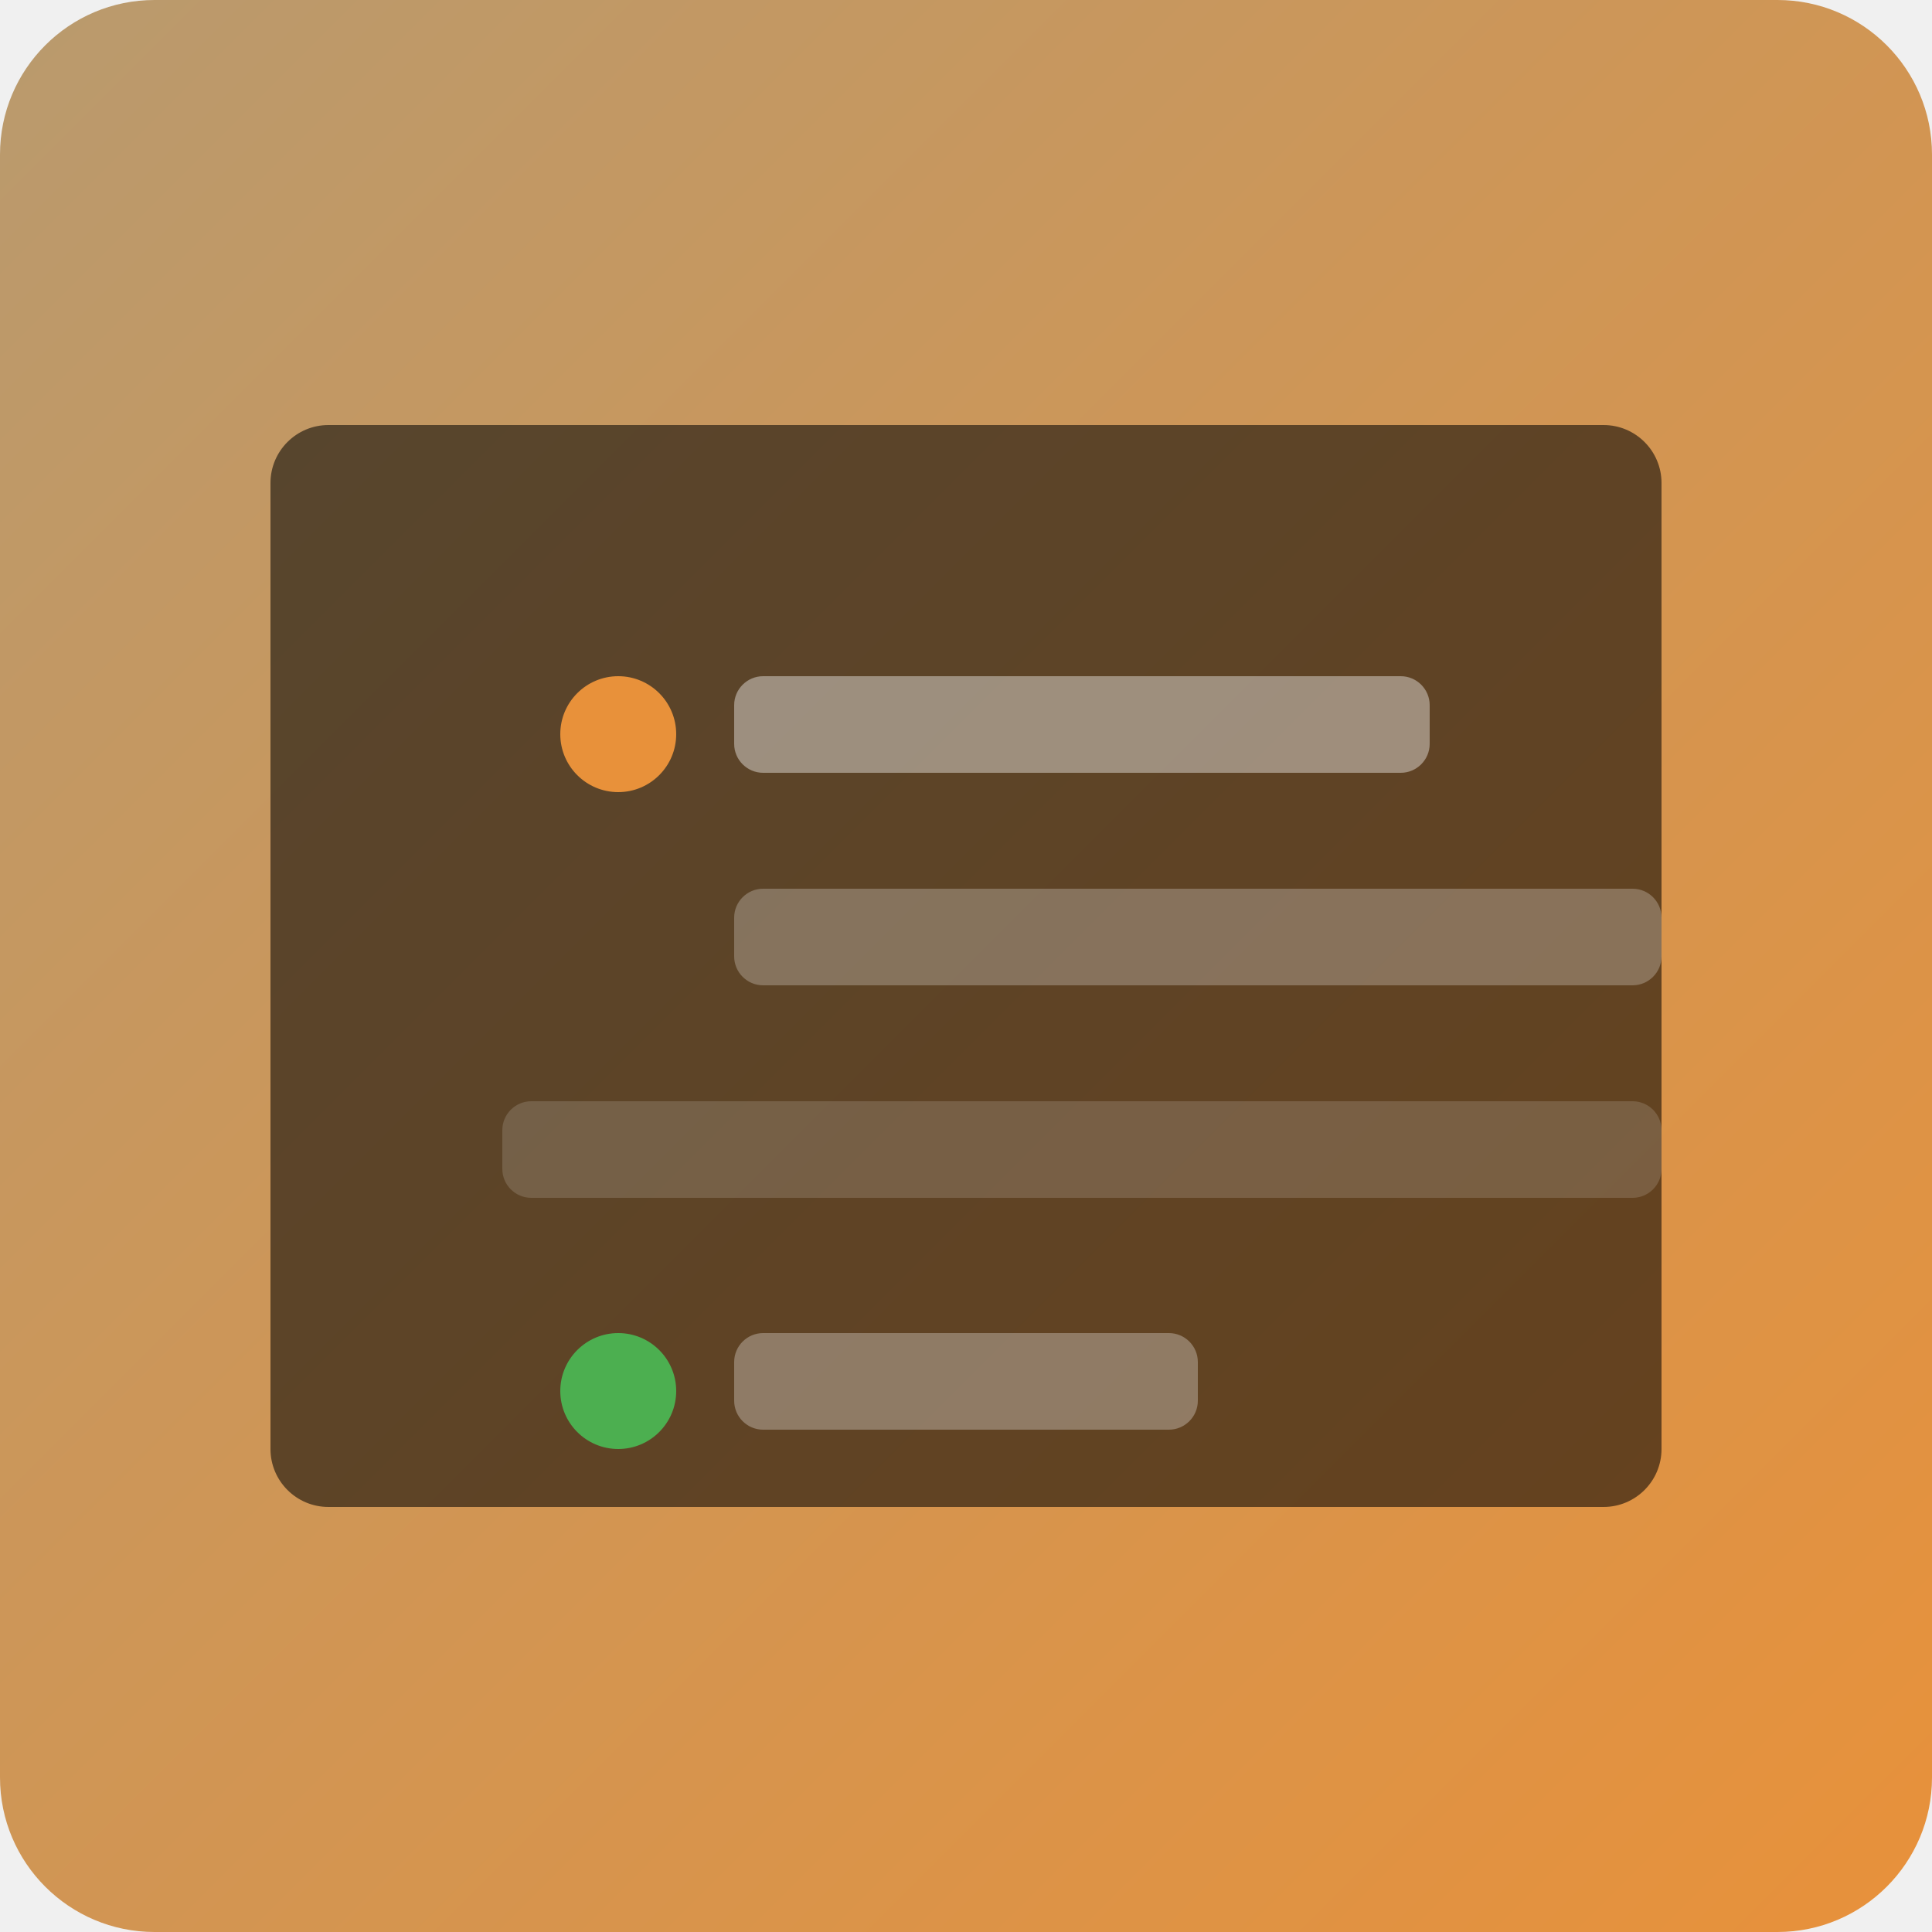
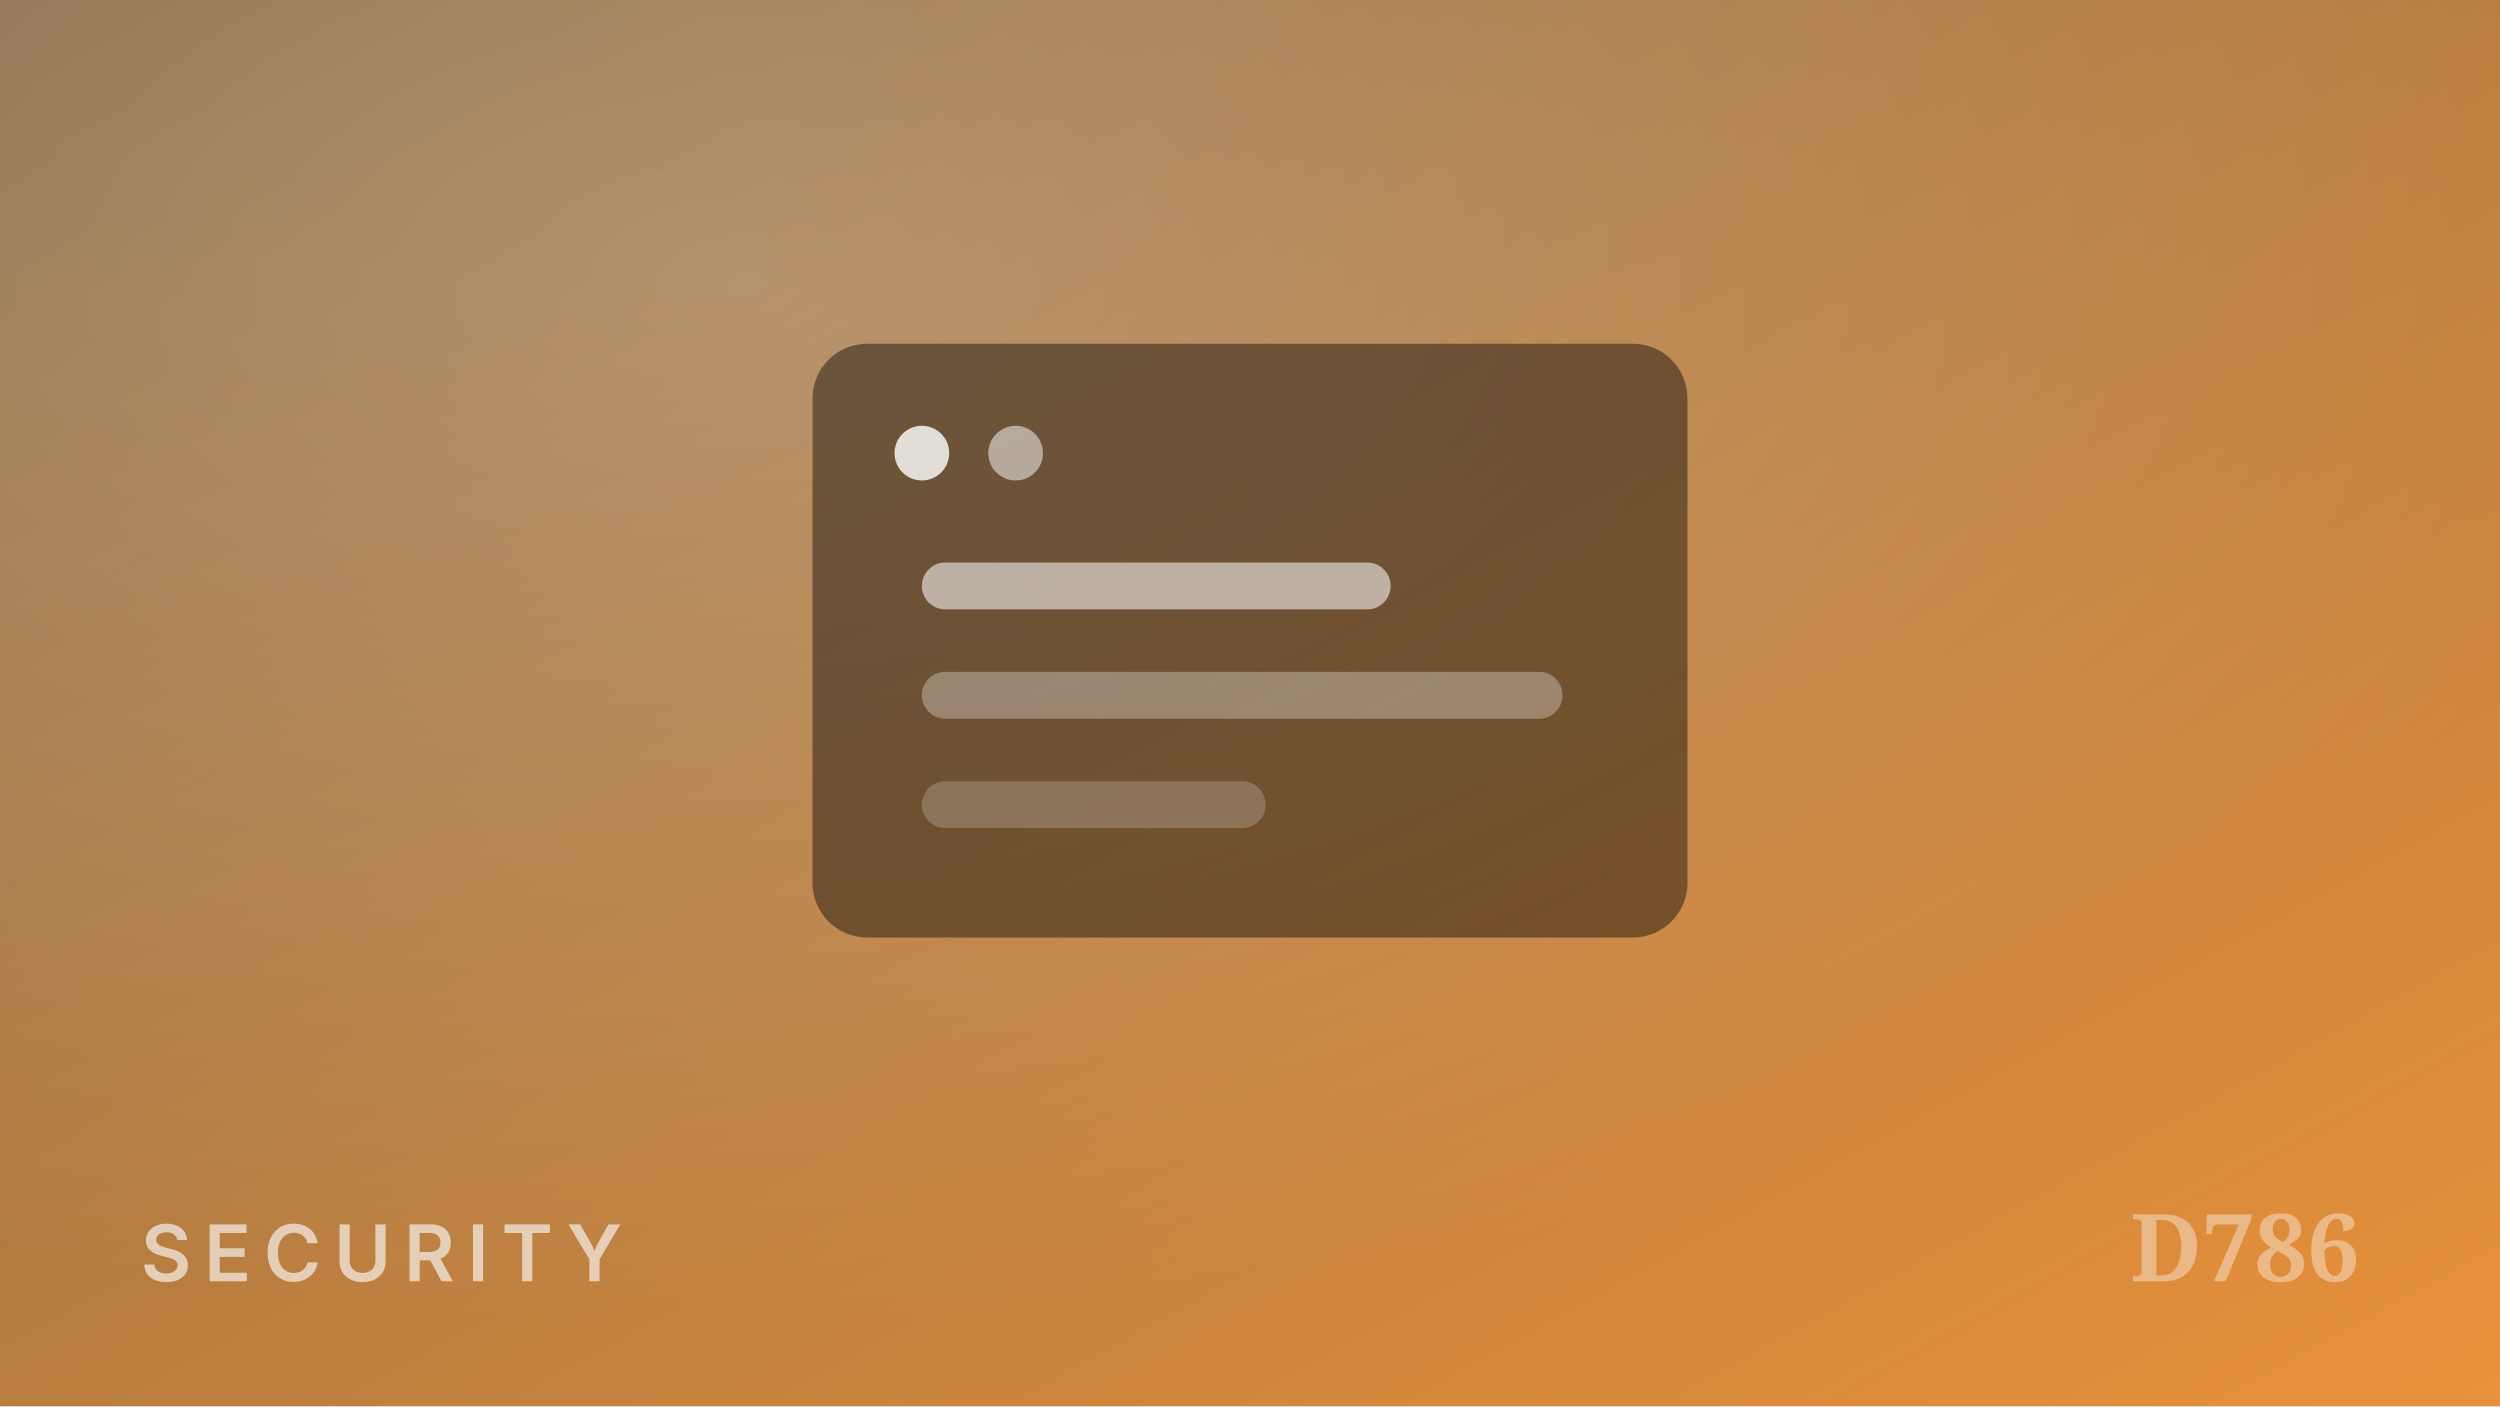
- <svg xmlns="http://www.w3.org/2000/svg" width="200" height="200" viewBox="0 0 200 200">
+ <svg xmlns="http://www.w3.org/2000/svg" width="320" height="180" viewBox="0 0 320 180" role="img" aria-label="Security">
  <defs>
-     <linearGradient id="g2" x1="0%" y1="0%" x2="100%" y2="100%">
-       <stop offset="0%" stop-color="#B99A6E" />
+     <linearGradient id="bg1" x1="0%" y1="0%" x2="100%" y2="100%">
+       <stop offset="0%" stop-color="#8A6A45" />
      <stop offset="100%" stop-color="#E8913A" />
    </linearGradient>
+     <radialGradient id="gl1" cx="30%" cy="20%" r="75%">
+       <stop offset="0%" stop-color="#fff" stop-opacity=".22" />
+       <stop offset="100%" stop-color="#fff" stop-opacity="0" />
+     </radialGradient>
  </defs>
-   <rect width="200" height="200" fill="url(#g2)" rx="16" />
-   <rect x="28" y="44" width="144" height="112" rx="6" fill="rgba(0,0,0,0.55)" />
-   <circle cx="64" cy="76" r="6" fill="#E8913A" />
-   <rect x="76" y="70" width="72" height="10" rx="3" fill="rgba(255,255,255,0.4)" />
-   <rect x="76" y="92" width="96" height="10" rx="3" fill="rgba(255,255,255,0.25)" />
-   <rect x="52" y="114" width="120" height="10" rx="3" fill="rgba(255,255,255,0.15)" />
-   <circle cx="64" cy="144" r="6" fill="#4CAF50" />
-   <rect x="76" y="138" width="48" height="10" rx="3" fill="rgba(255,255,255,0.3)" />
+   <rect width="320" height="180" fill="url(#bg1)" />
+   <rect width="320" height="180" fill="url(#gl1)" />
+   <g fill="none" stroke-linecap="round" stroke-linejoin="round">
+     <rect x="104" y="44" width="112" height="76" rx="7" fill="rgba(0,0,0,.42)" />
+     <circle cx="118" cy="58" r="3.5" fill="#fff" opacity=".8" />
+     <circle cx="130" cy="58" r="3.5" fill="#fff" opacity=".5" />
+     <rect x="118" y="72" width="60" height="6" rx="3" fill="#fff" opacity=".55" />
+     <rect x="118" y="86" width="82" height="6" rx="3" fill="#fff" opacity=".3" />
+     <rect x="118" y="100" width="44" height="6" rx="3" fill="#fff" opacity=".2" />
+   </g>
+   <text x="18" y="164" font-family="Inter,system-ui,sans-serif" font-size="10" font-weight="600" letter-spacing="1.6" fill="#fff" opacity=".62">SECURITY</text>
+   <text x="302" y="164" text-anchor="end" font-family="Georgia,serif" font-size="12" font-weight="600" fill="#fff" opacity=".38">D786</text>
</svg>
